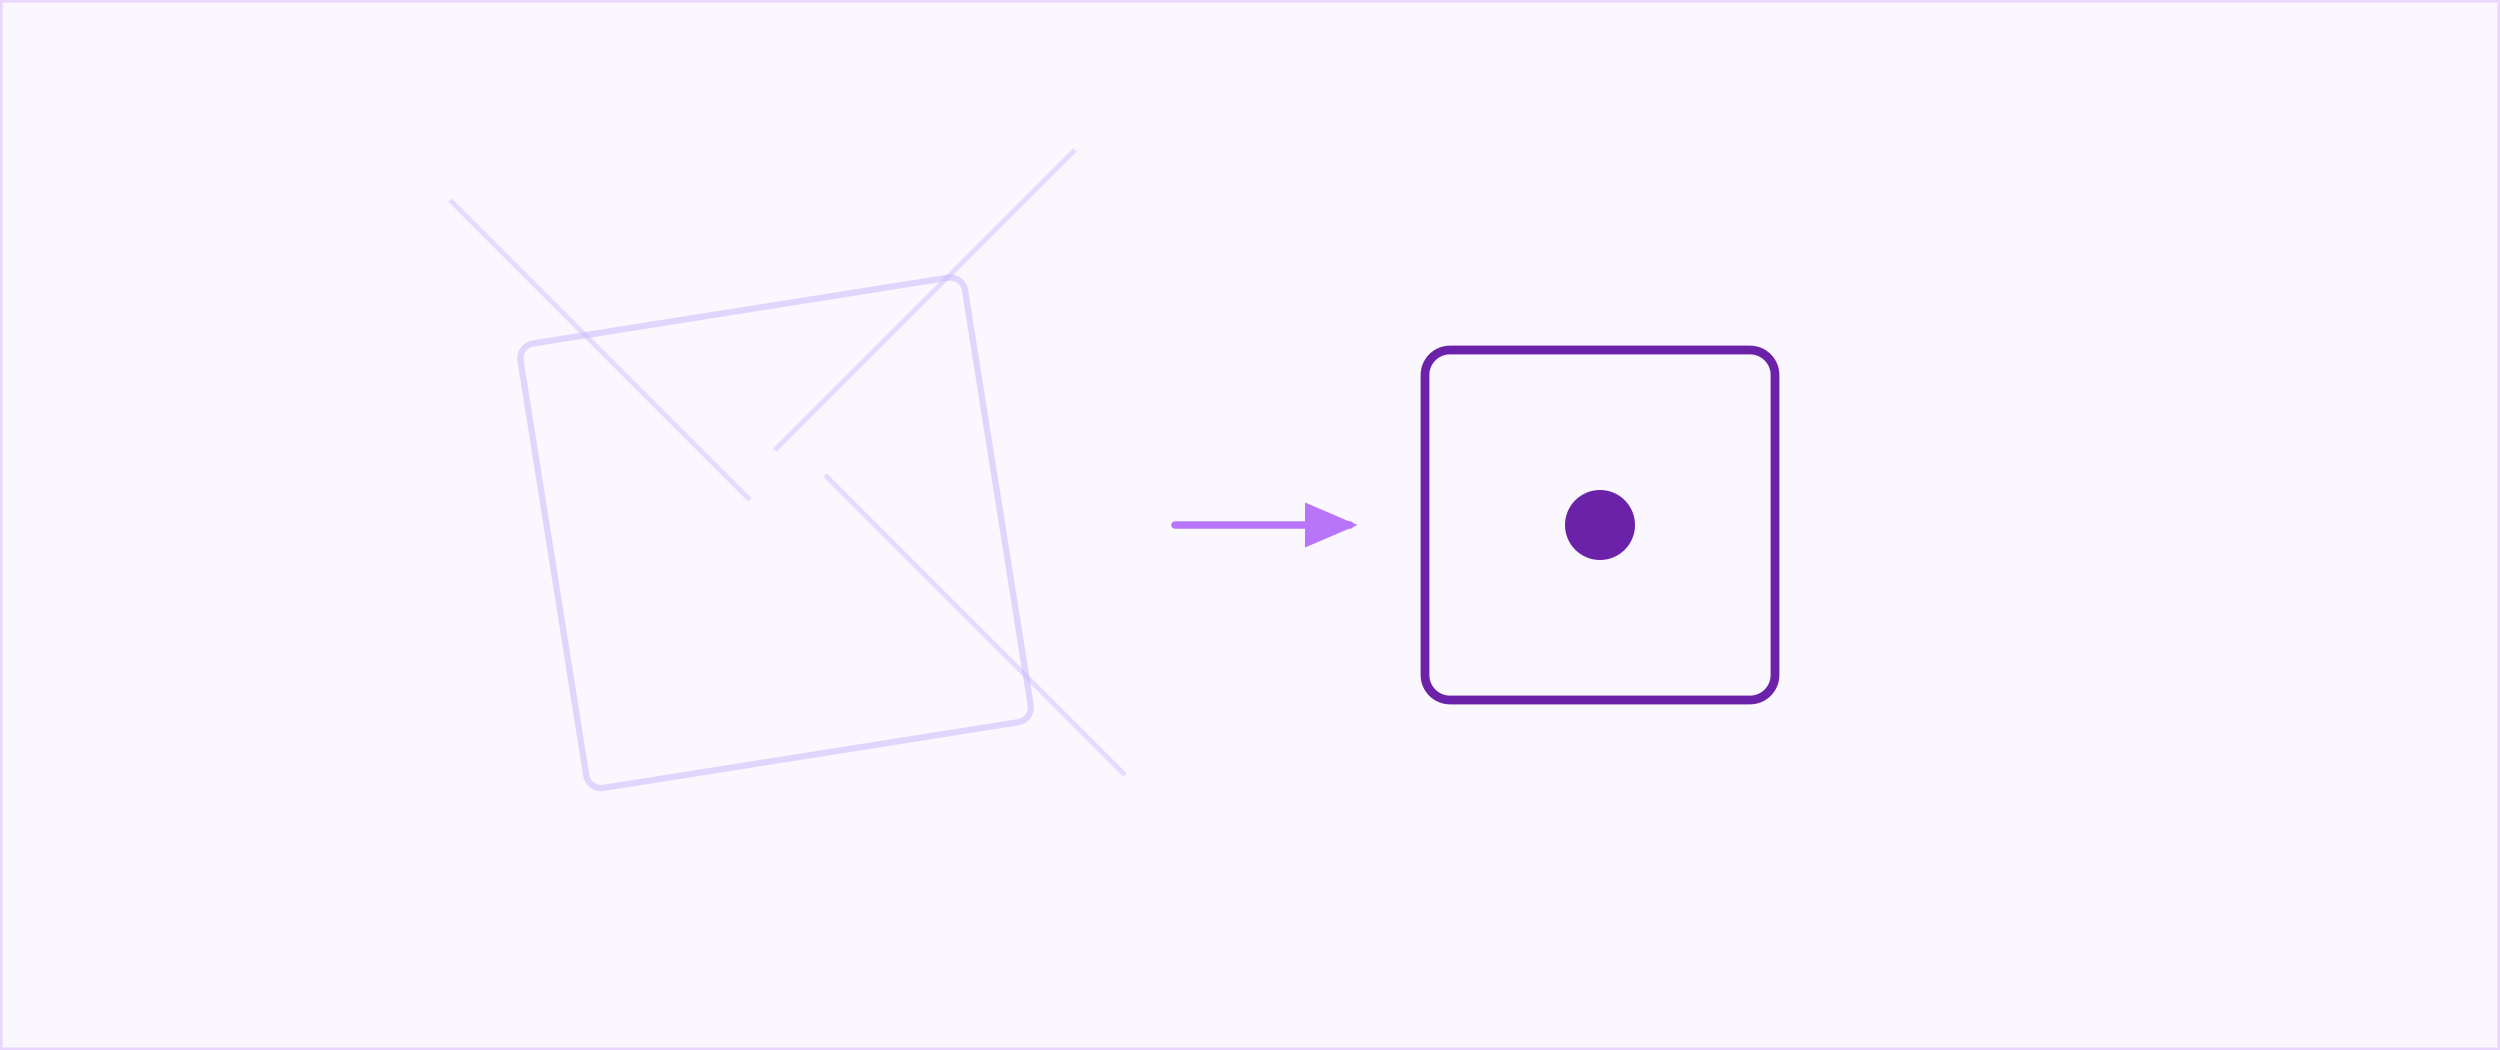
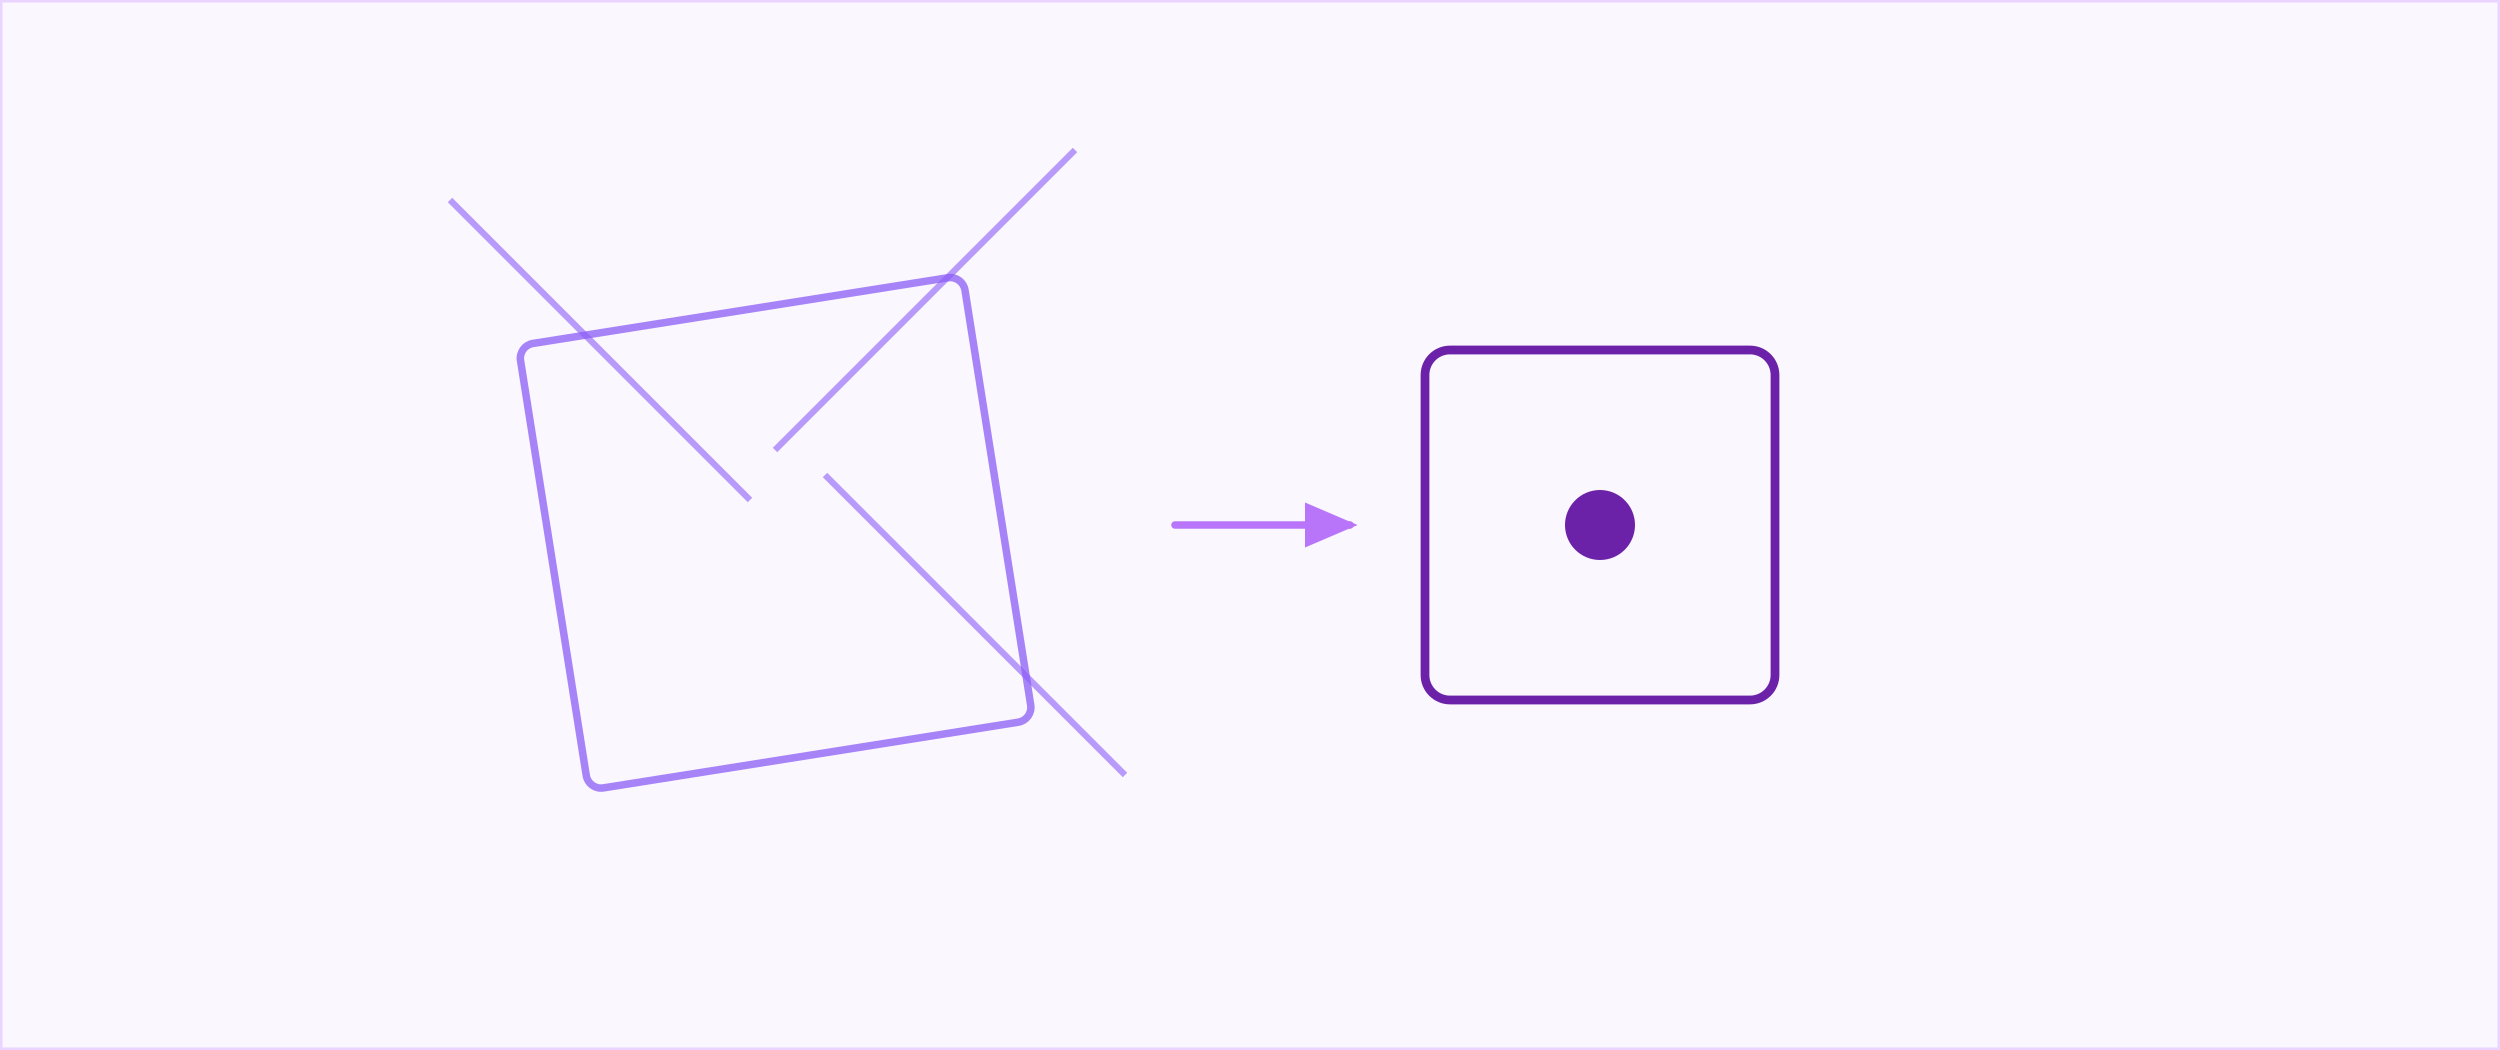
<svg xmlns="http://www.w3.org/2000/svg" width="1000" height="420" viewBox="0 0 1000 420">
  <rect width="1000" height="420" fill="#faf7ff" />
  <rect x="0" y="0" width="1000" height="420" fill="none" stroke="#e9d5ff" stroke-width="2" />
  <g transform="translate(330,210)">
-     <rect x="-110" y="-90" width="180" height="180" rx="6" fill="none" stroke="#c4b5fd" stroke-width="2.5" opacity="0.5" transform="rotate(-9)" />
-     <line x1="-150" y1="-130" x2="-30" y2="-10" stroke="#c4b5fd" stroke-width="2" opacity="0.4" />
-     <line x1="100" y1="-150" x2="-20" y2="-30" stroke="#c4b5fd" stroke-width="2" opacity="0.4" />
-     <line x1="120" y1="100" x2="0" y2="-20" stroke="#c4b5fd" stroke-width="2" opacity="0.4" />
+     <rect x="-110" y="-90" width="180" height="180" rx="6" fill="none" stroke="#8b5cf6" stroke-width="3" opacity="0.75" transform="rotate(-9)" />
+     <line x1="-150" y1="-130" x2="-30" y2="-10" stroke="#8b5cf6" stroke-width="2.5" opacity="0.6" />
+     <line x1="100" y1="-150" x2="-20" y2="-30" stroke="#8b5cf6" stroke-width="2.5" opacity="0.6" />
+     <line x1="120" y1="100" x2="0" y2="-20" stroke="#8b5cf6" stroke-width="2.5" opacity="0.6" />
  </g>
  <g transform="translate(640,210)">
    <rect x="-70" y="-70" width="140" height="140" rx="10" fill="none" stroke="#6b21a8" stroke-width="3.5" />
    <circle cx="0" cy="0" r="14" fill="#6b21a8" />
  </g>
  <path d="M 470 210 L 540 210" stroke="#a855f7" stroke-width="3" stroke-linecap="round" marker-end="url(#arrow)" opacity="0.8" />
  <defs>
    <marker id="arrow" markerWidth="10" markerHeight="10" refX="6" refY="3" orient="auto" markerUnits="strokeWidth">
      <path d="M0,0 L0,6 L7,3 z" fill="#a855f7" />
    </marker>
  </defs>
</svg>
